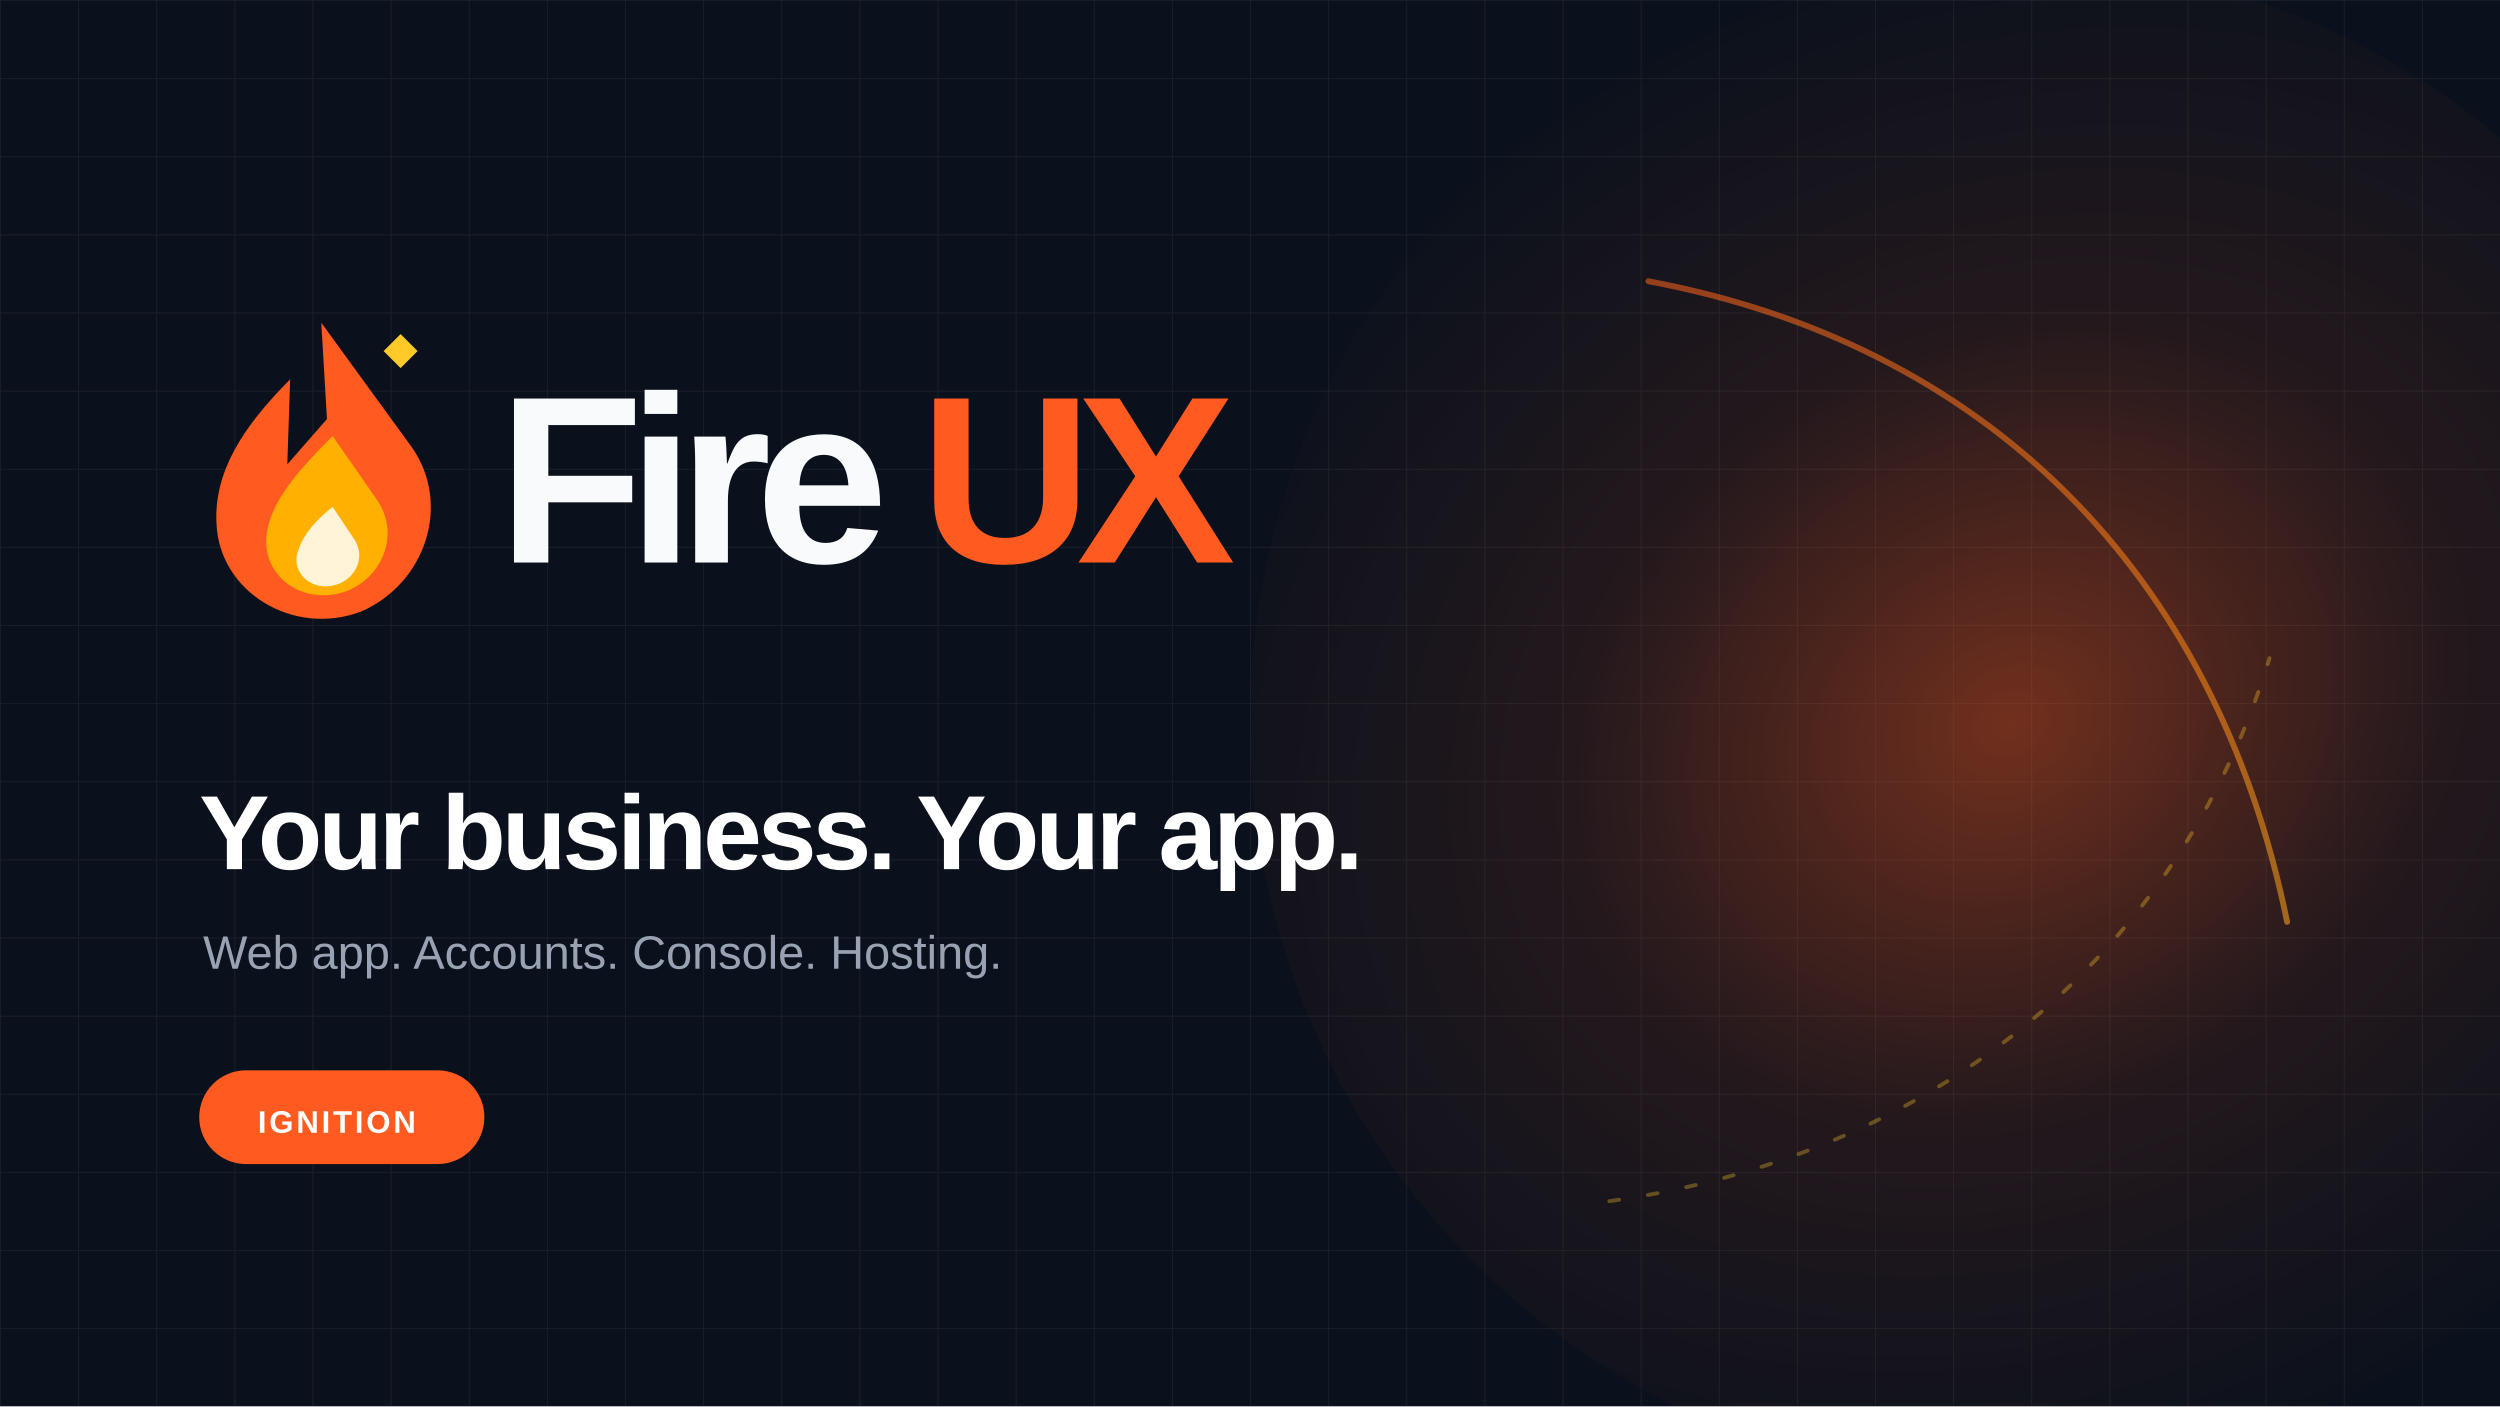
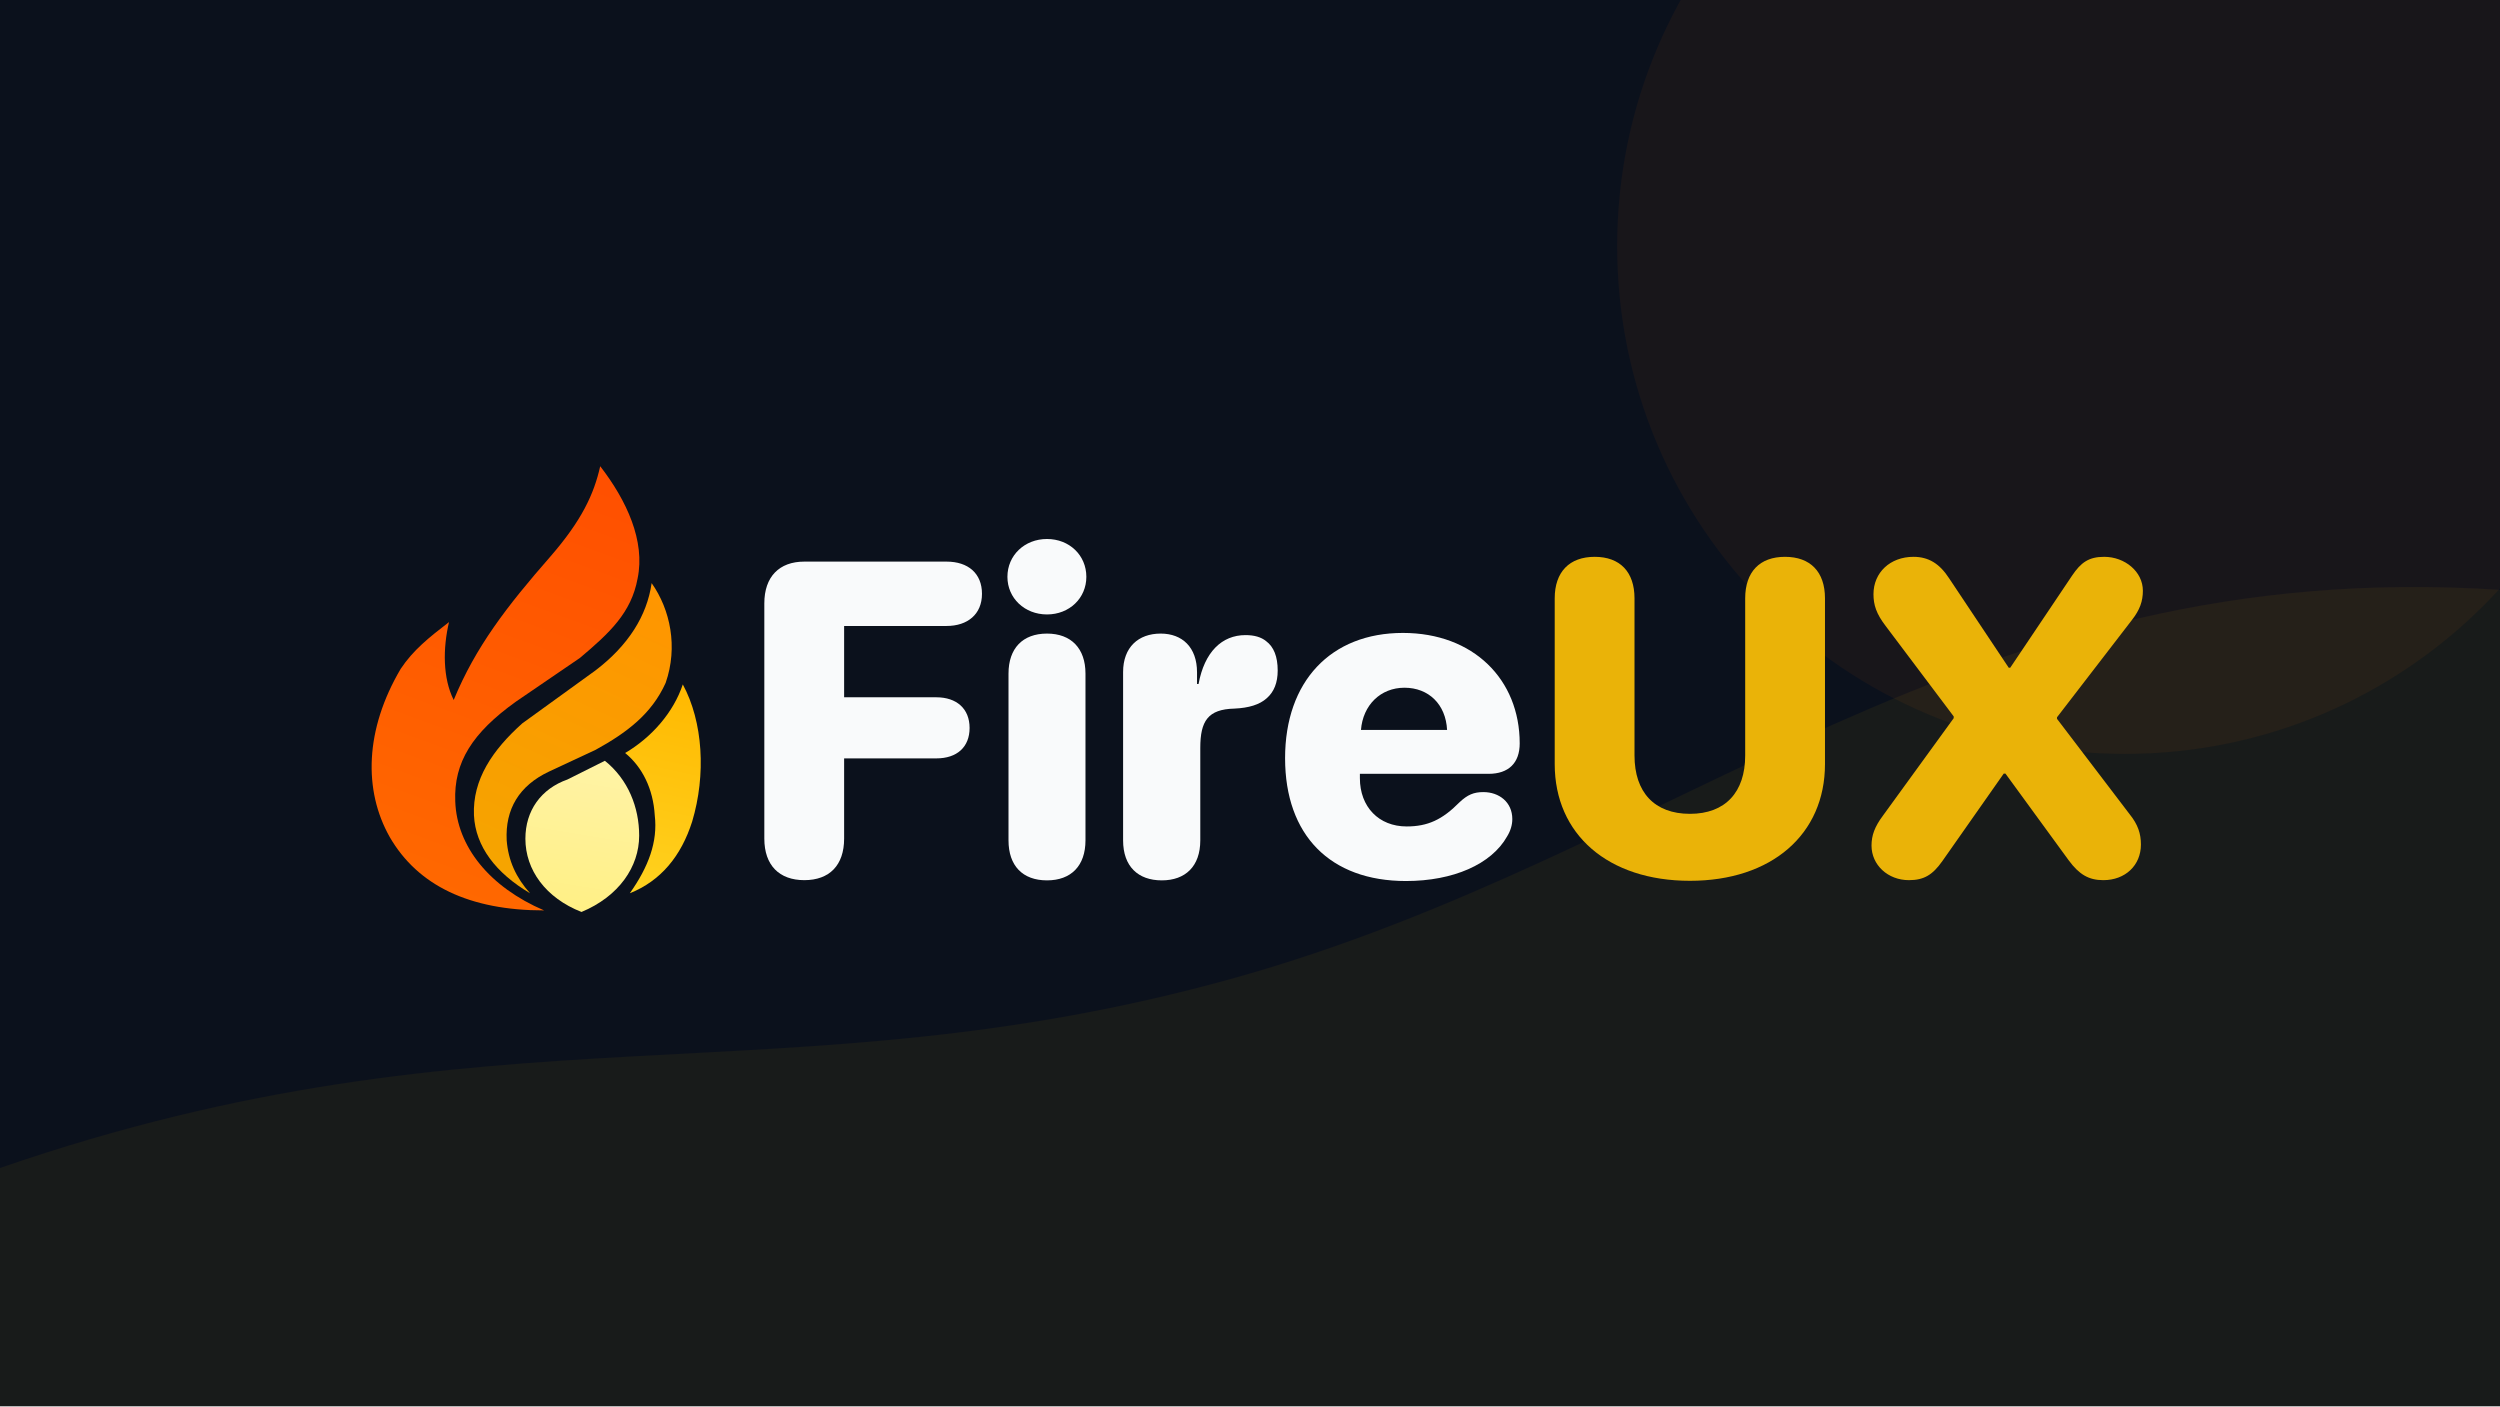
- <svg xmlns="http://www.w3.org/2000/svg" width="1280" height="720" viewBox="0 0 1280 720" fill="none">
+ <svg xmlns="http://www.w3.org/2000/svg" width="1280" height="720" viewBox="0 0 1280 720" fill="none" role="img" aria-labelledby="title">
  <defs>
-     <linearGradient id="ember" x1="760" y1="110" x2="1220" y2="660" gradientUnits="userSpaceOnUse">
-       <stop stop-color="#FF5A1F" />
-       <stop offset="0.55" stop-color="#FF8614" />
-       <stop offset="1" stop-color="#FFC928" />
+     <linearGradient id="ember" x1="150" y1="0" x2="45" y2="286" gradientUnits="userSpaceOnUse">
+       <stop stop-color="#FF4F00" />
+       <stop offset="1" stop-color="#FF6900" />
    </linearGradient>
-     <radialGradient id="glow" cx="0" cy="0" r="1" gradientUnits="userSpaceOnUse" gradientTransform="translate(1030 370) rotate(150) scale(470 390)">
-       <stop stop-color="#FF5A1F" stop-opacity="0.42" />
-       <stop offset="0.5" stop-color="#FF5A1F" stop-opacity="0.1" />
-       <stop offset="1" stop-color="#FF5A1F" stop-opacity="0" />
-     </radialGradient>
-     <pattern id="grid" width="40" height="40" patternUnits="userSpaceOnUse">
-       <path d="M40 0H0V40" stroke="#FFFFFF" stroke-opacity="0.055" />
-     </pattern>
+     <linearGradient id="amber" x1="181" y1="75" x2="90" y2="274" gradientUnits="userSpaceOnUse">
+       <stop stop-color="#FF9500" />
+       <stop offset="1" stop-color="#F5A500" />
+     </linearGradient>
+     <linearGradient id="yellow" x1="201" y1="140" x2="172" y2="274" gradientUnits="userSpaceOnUse">
+       <stop stop-color="#FFB800" />
+       <stop offset="1" stop-color="#FFD21F" />
+     </linearGradient>
+     <linearGradient id="core" x1="151" y1="189" x2="135" y2="286" gradientUnits="userSpaceOnUse">
+       <stop stop-color="#FFF3A6" />
+       <stop offset="1" stop-color="#FFF085" />
+     </linearGradient>
+     <g id="flame">
+       <path d="M148 0C165 22 177 48 172 72C168 94 154 107 135 123L94 151C66 171 54 190 55 215C56 244 77 270 112 285C64 285 31 269 13 238C-4 208-3 169 20 130C28 118 38 110 51 100C47 117 47 136 54 150C68 116 88 90 116 58C136 35 144 18 148 0Z" fill="url(#ember)" />
+       <path d="M181 75C193 92 198 116 190 139C181 159 165 171 145 182L115 196C96 205 87 220 88 240C89 253 94 264 103 274C81 261 68 244 67 224C66 201 79 182 98 165L145 131C166 115 178 96 181 75Z" fill="url(#amber)" />
+       <path d="M201 140C214 164 216 198 207 228C200 250 187 266 167 274C179 257 185 241 183 224C182 207 175 193 164 184C181 174 195 158 201 140Z" fill="url(#yellow)" />
+       <path d="M151 189C166 201 173 219 173 237C173 257 160 276 136 286C113 277 100 259 100 239C100 221 110 207 127 201L151 189Z" fill="url(#core)" />
+     </g>
+     <path id="glyph-f" d="M22.891 1.719C31.953 1.719 37.188-3.672 37.188-13.203V-42.031H70.312C77.734-42.031 82.266-46.094 82.266-52.969C82.266-59.922 77.578-63.984 70.312-63.984H37.188V-89.609H73.984C81.562-89.609 86.719-93.828 86.719-101.172C86.719-108.516 81.719-112.734 73.984-112.734H22.891C13.828-112.734 8.516-107.266 8.516-97.734V-13.203C8.516-3.672 13.828 1.719 22.891 1.719Z" />
+     <path id="glyph-i" d="M20.703-93.75C28.75-93.75 34.844-99.609 34.844-107.266C34.844-115 28.75-120.859 20.703-120.859C12.656-120.859 6.484-115 6.484-107.266C6.484-99.609 12.656-93.75 20.703-93.75ZM20.703 1.797C29.375 1.797 34.531-3.438 34.531-12.578V-72.5C34.531-81.562 29.375-86.875 20.703-86.875C11.953-86.875 6.875-81.562 6.875-72.5V-12.578C6.875-3.438 11.953 1.797 20.703 1.797Z" />
+     <path id="glyph-r" d="M20.547 1.797C28.984 1.797 34.375-3.203 34.375-12.578V-45.781C34.375-55.469 37.109-59.688 46.641-59.922C51.797-60.156 55.703-61.328 58.281-63.672C60.859-65.938 62.188-69.219 62.188-73.594C62.188-78.594 60.781-82.109 58.047-84.141C56.25-85.625 53.75-86.328 50.625-86.328C42.109-86.328 35.859-80.234 33.75-68.75H33.203V-72.969C33.203-81.953 27.891-86.875 20.156-86.875C12.109-86.875 6.641-81.953 6.641-73.047V-12.578C6.641-3.203 12.031 1.797 20.547 1.797Z" />
+     <path id="glyph-e" d="M47.5 2.031C64.453 2.031 78.203-3.984 83.828-13.984C85.078-16.016 85.703-18.125 85.703-20.234C85.703-26.328 80.938-29.922 75.312-29.922C71.875-29.922 69.609-28.984 66.719-26.25C60.547-20 55.312-17.578 47.734-17.578C37.734-17.578 30.938-24.609 30.938-34.922V-36.484H77.188C84.375-36.484 88.359-40.391 88.359-47.422C88.359-70.391 71.719-87.109 46.406-87.109C20.469-87.109 4.062-69.688 4.062-42.109C4.062-14.453 20.234 2.031 47.5 2.031ZM31.328-52.266C32.031-61.172 38.359-67.422 46.953-67.422C55.625-67.422 61.797-61.484 62.266-52.266H31.328Z" />
+     <path id="glyph-u" d="M57.109 1.953C86.406 1.953 105.625-14.688 105.625-40V-99.531C105.625-109.062 100.391-114.453 91.25-114.453C82.188-114.453 76.953-109.062 76.953-99.531V-43.047C76.953-29.922 69.844-22.109 57.109-22.109C44.297-22.109 37.188-29.922 37.188-43.047V-99.531C37.188-109.062 31.953-114.453 22.891-114.453C13.828-114.453 8.516-109.062 8.516-99.531V-40C8.516-14.688 27.734 1.953 57.109 1.953Z" />
+     <path id="glyph-x" d="M21.641 1.719C27.031 1.719 30.156-0.156 33.672-5.156L55.703-36.562H56.328L79.062-5.391C82.812-0.312 86.25 1.719 91.484 1.719C99.375 1.719 105-3.594 105-11.094C105-15 103.906-18.281 101.016-21.875L74.844-56.25V-56.797L101.797-91.797C104.609-95.391 105.703-98.516 105.703-102.266C105.703-109.141 99.219-114.453 91.797-114.453C86.25-114.453 83.438-112.422 80.234-107.656L58.047-74.609H57.5L36.094-106.719C32.656-112.031 28.672-114.453 23.281-114.453C14.922-114.453 8.906-108.828 8.906-101.016C8.906-97.188 9.922-93.984 13.281-89.609L37.734-57.109V-56.484L12.266-21.406C9.297-17.422 8.203-14.297 8.203-10.703C8.203-3.75 14.062 1.719 21.641 1.719Z" />
+     <g id="wordmark-dark">
+       <use href="#flame" transform="translate(8 13) scale(.42)" />
+       <g transform="translate(108 9) scale(.75)">
+         <g fill="#F9FAFB">
+           <use href="#glyph-f" x="0" y="152.344" />
+           <use href="#glyph-i" x="89.375" y="152.344" />
+           <use href="#glyph-r" x="130.781" y="152.344" />
+           <use href="#glyph-e" x="191.562" y="152.344" />
+         </g>
+         <g fill="#EAB308">
+           <use href="#glyph-u" x="283.984" y="152.344" />
+           <use href="#glyph-x" x="398.125" y="152.344" />
+         </g>
+       </g>
+     </g>
  </defs>
  <rect width="1280" height="720" fill="#0B111C" />
-   <rect width="1280" height="720" fill="url(#grid)" />
-   <circle cx="1030" cy="370" r="390" fill="url(#glow)" />
-   <path d="M844 144C1015 176 1134 291 1171 472" stroke="url(#ember)" stroke-width="3" stroke-linecap="round" opacity="0.55" />
-   <path d="M824 615C989 592 1115 490 1162 337" stroke="#FFC928" stroke-width="2" stroke-linecap="round" stroke-dasharray="5 15" opacity="0.32" />
-   <g transform="translate(92 158) scale(1.45)">
-     <path d="M50 5L82 49C96 69 87 97 64 107C40 116 14 100 13 76C12 58 22 42 39 25L38 55L52 39L50 5Z" fill="#FF5A1F" />
-     <path d="M54 45L70 68C79 82 69 99 54 101C40 103 28 92 31 78C33 67 43 56 54 45Z" fill="#FFB000" />
-     <path d="M54 70L62 82C66 89 61 97 53 98C45 99 39 92 42 85C44 79 49 74 54 70Z" fill="#FFF4D8" />
-     <path d="M78 9L84 15L78 21L72 15L78 9Z" fill="#FFC928" />
-   </g>
-   <text x="255" y="288" fill="#F9FAFB" font-family="Arial, Helvetica, sans-serif" font-size="122" font-weight="700" letter-spacing="-8">Fire</text>
-   <text x="471" y="288" fill="#FF5A1F" font-family="Arial, Helvetica, sans-serif" font-size="122" font-weight="800" letter-spacing="-8">UX</text>
-   <text x="102" y="445" fill="#FFFFFF" font-family="Arial, Helvetica, sans-serif" font-size="54" font-weight="700" letter-spacing="-2">Your business. Your app.</text>
-   <text x="104" y="496" fill="#98A2B3" font-family="Arial, Helvetica, sans-serif" font-size="24" font-weight="500">Web app. Accounts. Console. Hosting.</text>
-   <rect x="102" y="548" width="146" height="48" rx="24" fill="#FF5A1F" />
-   <text x="132" y="580" fill="#FFFFFF" font-family="Arial, Helvetica, sans-serif" font-size="16" font-weight="700" letter-spacing="1.4">IGNITION</text>
+   <path d="M0 598C252 511 401 565 631 501C861 437 1006 284 1280 302V720H0V598Z" fill="#EAB308" opacity=".06" />
+   <circle cx="1088" cy="126" r="260" fill="#FF6900" opacity=".055" />
+   <use href="#wordmark-dark" transform="translate(174 214) scale(1.9)" />
</svg>
